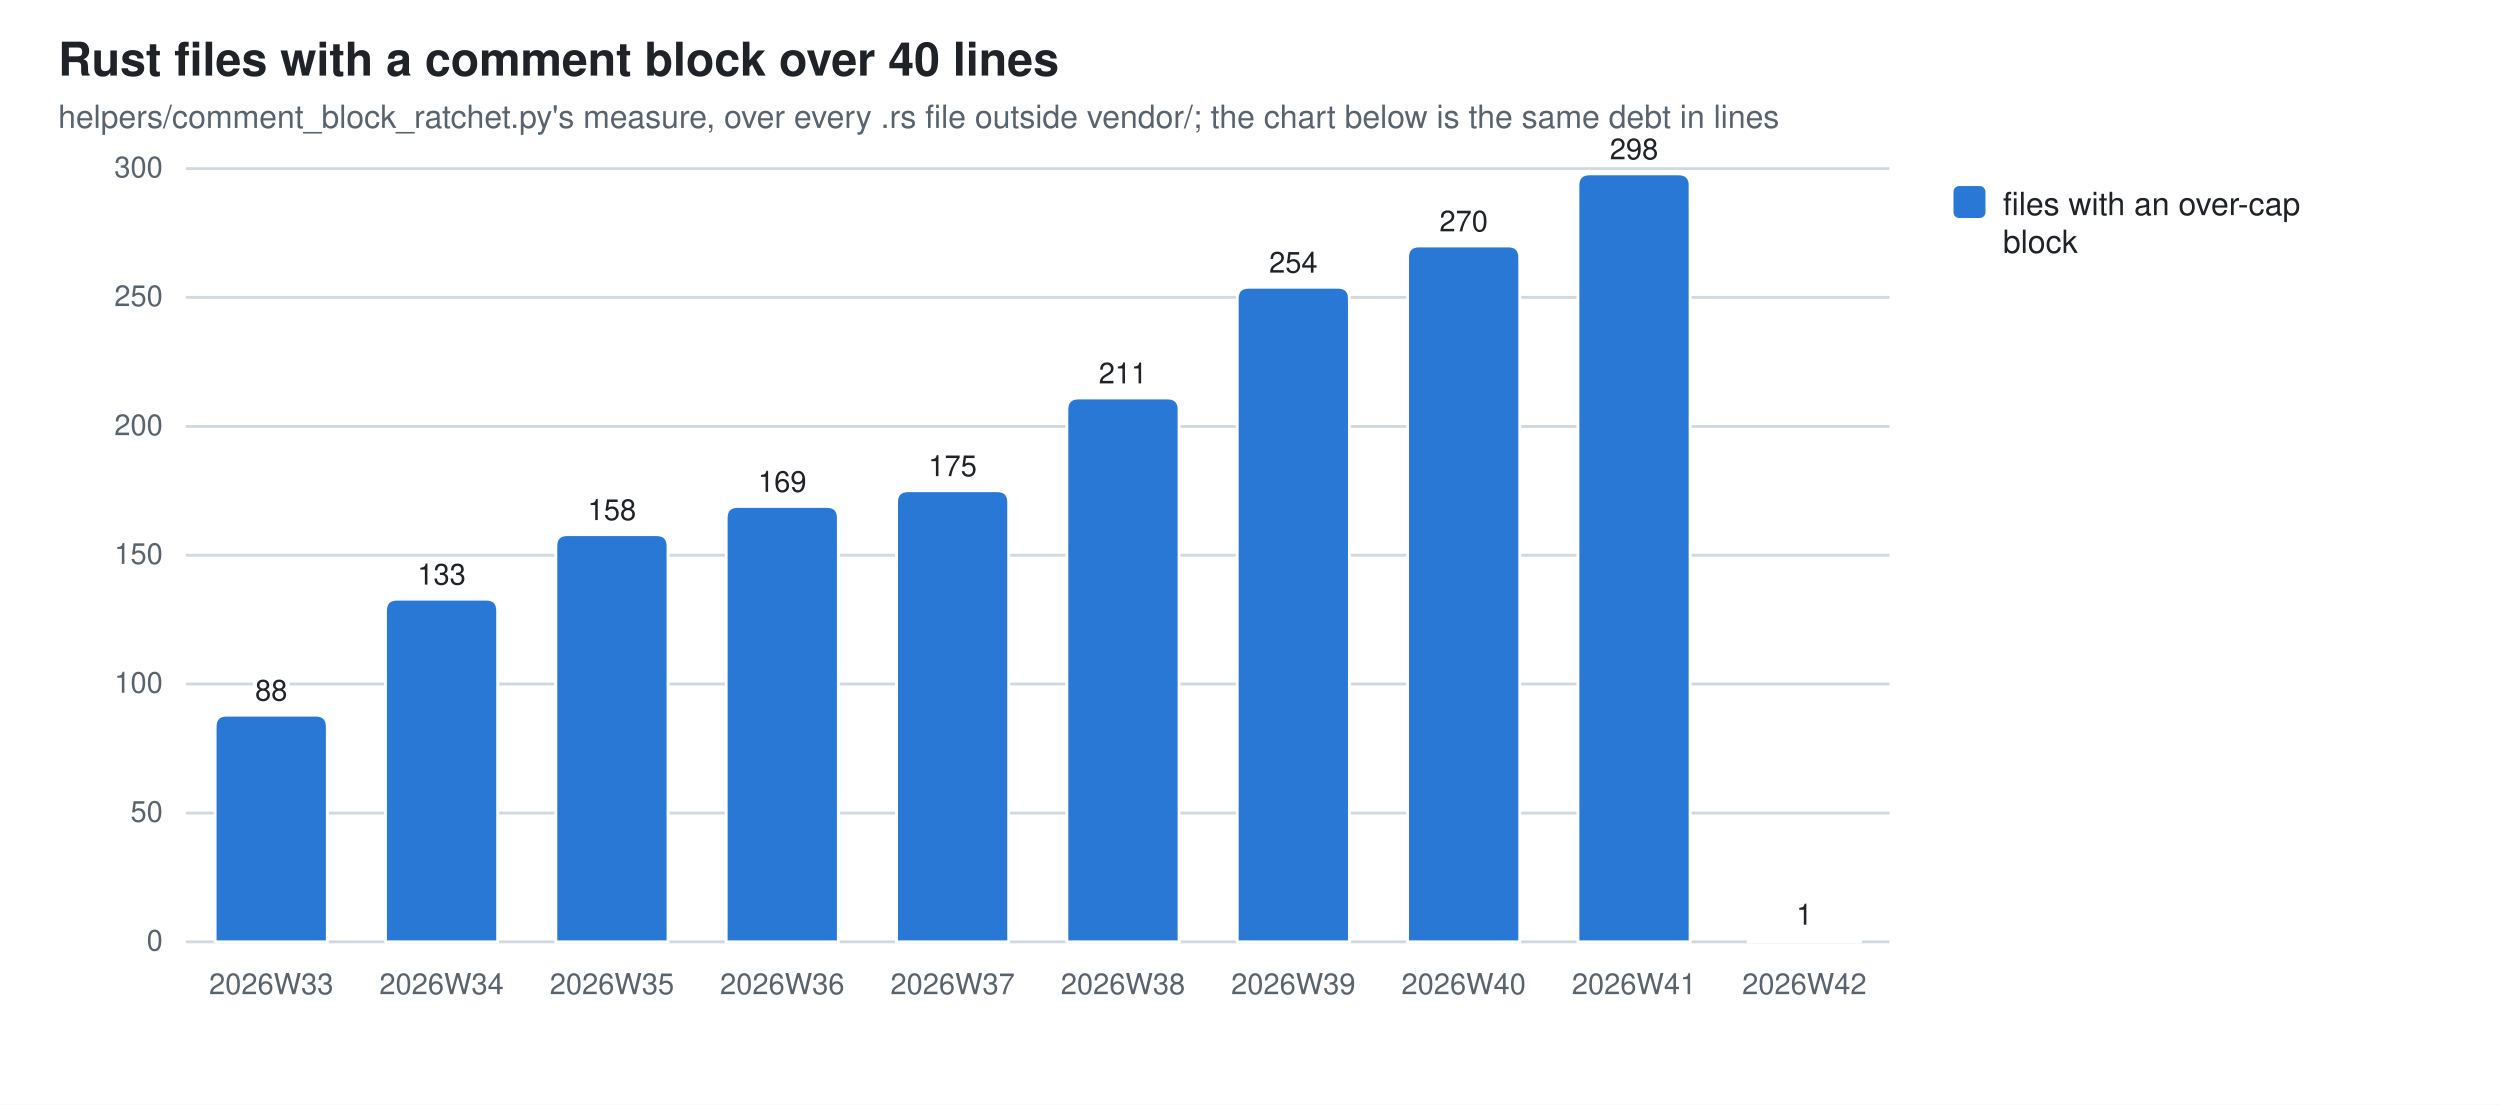
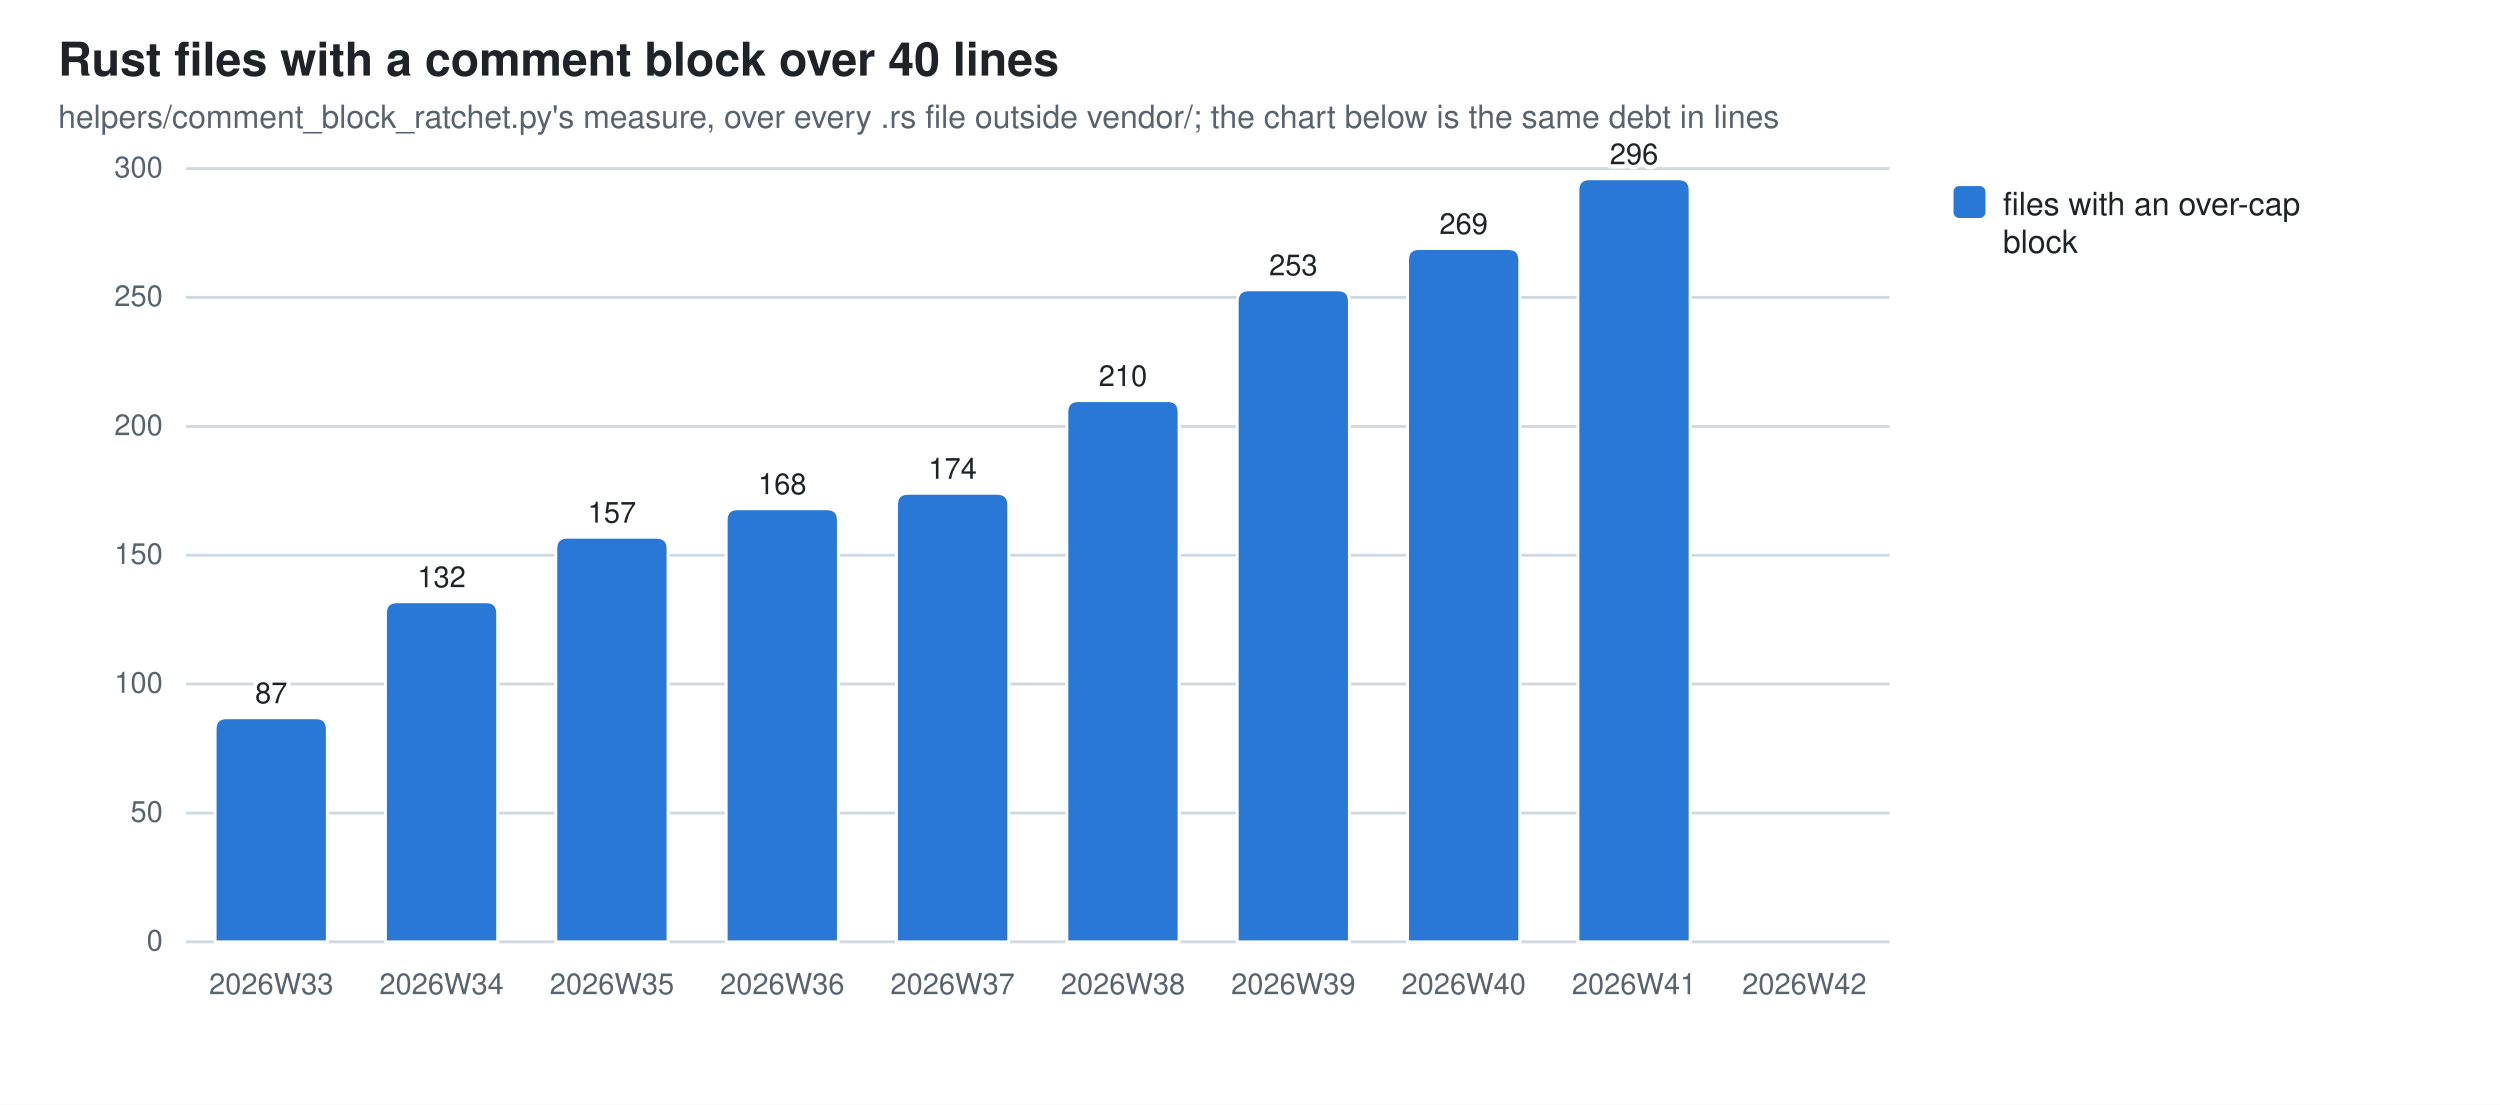
<svg xmlns="http://www.w3.org/2000/svg" width="860" height="380" viewBox="0 0 860 380" role="img" aria-label="Rust files with a comment block over 40 lines">
  <style>
  .bg{fill:#ffffff} .fg{fill:#1f2328} .mut{fill:#59636e} .grid{stroke:#d1d9e0}
  .seg{stroke:#ffffff;stroke-width:1}
  .val{paint-order:stroke;stroke:#ffffff;stroke-width:3px;stroke-linejoin:round}
  .s0{fill:#2a78d6}
  @media (prefers-color-scheme: dark){
    .bg{fill:#0d1117} .fg{fill:#e6edf3} .mut{fill:#9198a1} .grid{stroke:#30363d}
    .seg{stroke:#0d1117} .val{stroke:#0d1117} .s0{fill:#3987e5}}
  text{font-family:-apple-system,BlinkMacSystemFont,"Segoe UI",Helvetica,Arial,sans-serif}
</style>
  <rect class="bg" width="860" height="380" />
  <text class="fg" x="20" y="26" font-size="16" font-weight="600">Rust files with a comment block over 40 lines</text>
  <text class="mut" x="20" y="44" font-size="11">helpers/comment_block_ratchet.py's measure, over every .rs file outside vendor/; the chart below is the same debt in lines</text>
  <line class="grid" x1="64" y1="324.0" x2="650.0" y2="324.0" stroke-width="1" />
  <text class="mut" x="56" y="327.0" font-size="10" text-anchor="end">0</text>
  <line class="grid" x1="64" y1="279.7" x2="650.0" y2="279.7" stroke-width="1" />
  <text class="mut" x="56" y="282.7" font-size="10" text-anchor="end">50</text>
  <line class="grid" x1="64" y1="235.3" x2="650.0" y2="235.3" stroke-width="1" />
  <text class="mut" x="56" y="238.3" font-size="10" text-anchor="end">100</text>
  <line class="grid" x1="64" y1="191.0" x2="650.0" y2="191.0" stroke-width="1" />
  <text class="mut" x="56" y="194.0" font-size="10" text-anchor="end">150</text>
  <line class="grid" x1="64" y1="146.7" x2="650.0" y2="146.7" stroke-width="1" />
  <text class="mut" x="56" y="149.7" font-size="10" text-anchor="end">200</text>
  <line class="grid" x1="64" y1="102.3" x2="650.0" y2="102.3" stroke-width="1" />
  <text class="mut" x="56" y="105.3" font-size="10" text-anchor="end">250</text>
  <line class="grid" x1="64" y1="58.0" x2="650.0" y2="58.0" stroke-width="1" />
  <text class="mut" x="56" y="61.0" font-size="10" text-anchor="end">300</text>
-   <path class="seg s0" d="M74.0,324.0 V250.0 Q74.0,246.0 78.0,246.0 H108.6 Q112.6,246.0 112.6,250.0 V324.0 Z" />
+   <path class="seg s0" d="M74.0,324.0 V250.9 Q74.0,246.9 78.0,246.9 H108.6 Q112.6,246.9 112.6,250.9 V324.0 Z" />
  <text class="mut" x="93.3" y="342" font-size="10" text-anchor="middle">2026W33</text>
-   <text class="fg val" x="93.3" y="241.0" font-size="10" text-anchor="middle">88</text>
-   <path class="seg s0" d="M132.6,324.0 V210.1 Q132.6,206.1 136.6,206.1 H167.2 Q171.2,206.1 171.2,210.1 V324.0 Z" />
+   <text class="fg val" x="93.3" y="241.9" font-size="10" text-anchor="middle">87</text>
+   <path class="seg s0" d="M132.6,324.0 V211.0 Q132.6,207.0 136.6,207.0 H167.2 Q171.2,207.0 171.2,211.0 V324.0 Z" />
  <text class="mut" x="151.9" y="342" font-size="10" text-anchor="middle">2026W34</text>
-   <text class="fg val" x="151.9" y="201.1" font-size="10" text-anchor="middle">133</text>
-   <path class="seg s0" d="M191.2,324.0 V187.9 Q191.2,183.9 195.2,183.9 H225.8 Q229.8,183.9 229.8,187.9 V324.0 Z" />
+   <text class="fg val" x="151.9" y="202.0" font-size="10" text-anchor="middle">132</text>
+   <path class="seg s0" d="M191.2,324.0 V188.8 Q191.2,184.8 195.2,184.8 H225.8 Q229.8,184.8 229.8,188.8 V324.0 Z" />
  <text class="mut" x="210.5" y="342" font-size="10" text-anchor="middle">2026W35</text>
-   <text class="fg val" x="210.5" y="178.9" font-size="10" text-anchor="middle">158</text>
-   <path class="seg s0" d="M249.8,324.0 V178.2 Q249.8,174.2 253.8,174.2 H284.4 Q288.4,174.2 288.4,178.2 V324.0 Z" />
+   <text class="fg val" x="210.5" y="179.8" font-size="10" text-anchor="middle">157</text>
+   <path class="seg s0" d="M249.8,324.0 V179.0 Q249.8,175.0 253.8,175.0 H284.4 Q288.4,175.0 288.4,179.0 V324.0 Z" />
  <text class="mut" x="269.1" y="342" font-size="10" text-anchor="middle">2026W36</text>
-   <text class="fg val" x="269.1" y="169.2" font-size="10" text-anchor="middle">169</text>
-   <path class="seg s0" d="M308.4,324.0 V172.8 Q308.4,168.8 312.4,168.8 H343.0 Q347.0,168.8 347.0,172.8 V324.0 Z" />
+   <text class="fg val" x="269.1" y="170.0" font-size="10" text-anchor="middle">168</text>
+   <path class="seg s0" d="M308.4,324.0 V173.7 Q308.4,169.7 312.4,169.7 H343.0 Q347.0,169.7 347.0,173.7 V324.0 Z" />
  <text class="mut" x="327.7" y="342" font-size="10" text-anchor="middle">2026W37</text>
-   <text class="fg val" x="327.7" y="163.8" font-size="10" text-anchor="middle">175</text>
-   <path class="seg s0" d="M367.0,324.0 V140.9 Q367.0,136.9 371.0,136.9 H401.6 Q405.6,136.9 405.6,140.9 V324.0 Z" />
+   <text class="fg val" x="327.7" y="164.7" font-size="10" text-anchor="middle">174</text>
+   <path class="seg s0" d="M367.0,324.0 V141.8 Q367.0,137.8 371.0,137.8 H401.6 Q405.6,137.8 405.6,141.8 V324.0 Z" />
  <text class="mut" x="386.3" y="342" font-size="10" text-anchor="middle">2026W38</text>
-   <text class="fg val" x="386.3" y="131.9" font-size="10" text-anchor="middle">211</text>
-   <path class="seg s0" d="M425.6,324.0 V102.8 Q425.6,98.8 429.6,98.8 H460.2 Q464.2,98.8 464.2,102.8 V324.0 Z" />
+   <text class="fg val" x="386.3" y="132.8" font-size="10" text-anchor="middle">210</text>
+   <path class="seg s0" d="M425.6,324.0 V103.7 Q425.6,99.7 429.6,99.7 H460.2 Q464.2,99.7 464.2,103.7 V324.0 Z" />
  <text class="mut" x="444.9" y="342" font-size="10" text-anchor="middle">2026W39</text>
-   <text class="fg val" x="444.9" y="93.8" font-size="10" text-anchor="middle">254</text>
-   <path class="seg s0" d="M484.2,324.0 V88.6 Q484.2,84.6 488.2,84.6 H518.8 Q522.8,84.6 522.8,88.6 V324.0 Z" />
+   <text class="fg val" x="444.9" y="94.7" font-size="10" text-anchor="middle">253</text>
+   <path class="seg s0" d="M484.2,324.0 V89.5 Q484.2,85.5 488.2,85.5 H518.8 Q522.8,85.5 522.8,89.5 V324.0 Z" />
  <text class="mut" x="503.5" y="342" font-size="10" text-anchor="middle">2026W40</text>
-   <text class="fg val" x="503.5" y="79.6" font-size="10" text-anchor="middle">270</text>
-   <path class="seg s0" d="M542.8,324.0 V63.8 Q542.8,59.8 546.8,59.8 H577.4 Q581.4,59.8 581.4,63.8 V324.0 Z" />
+   <text class="fg val" x="503.5" y="80.5" font-size="10" text-anchor="middle">269</text>
+   <path class="seg s0" d="M542.8,324.0 V65.5 Q542.8,61.5 546.8,61.5 H577.4 Q581.4,61.5 581.4,65.5 V324.0 Z" />
  <text class="mut" x="562.1" y="342" font-size="10" text-anchor="middle">2026W41</text>
-   <text class="fg val" x="562.1" y="54.8" font-size="10" text-anchor="middle">298</text>
-   <path class="seg s0" d="M601.4,324.0 V323.6 Q601.4,323.1 601.8,323.1 H639.6 Q640.0,323.1 640.0,323.6 V324.0 Z" />
+   <text class="fg val" x="562.1" y="56.5" font-size="10" text-anchor="middle">296</text>
  <text class="mut" x="620.7" y="342" font-size="10" text-anchor="middle">2026W42</text>
-   <text class="fg val" x="620.7" y="318.1" font-size="10" text-anchor="middle">1</text>
  <rect class="s0" x="672" y="64" width="11" height="11" rx="2" />
  <text class="fg" y="74" font-size="11">
    <tspan x="689" dy="0">files with an over-cap</tspan>
    <tspan x="689" dy="13">block</tspan>
  </text>
</svg>
